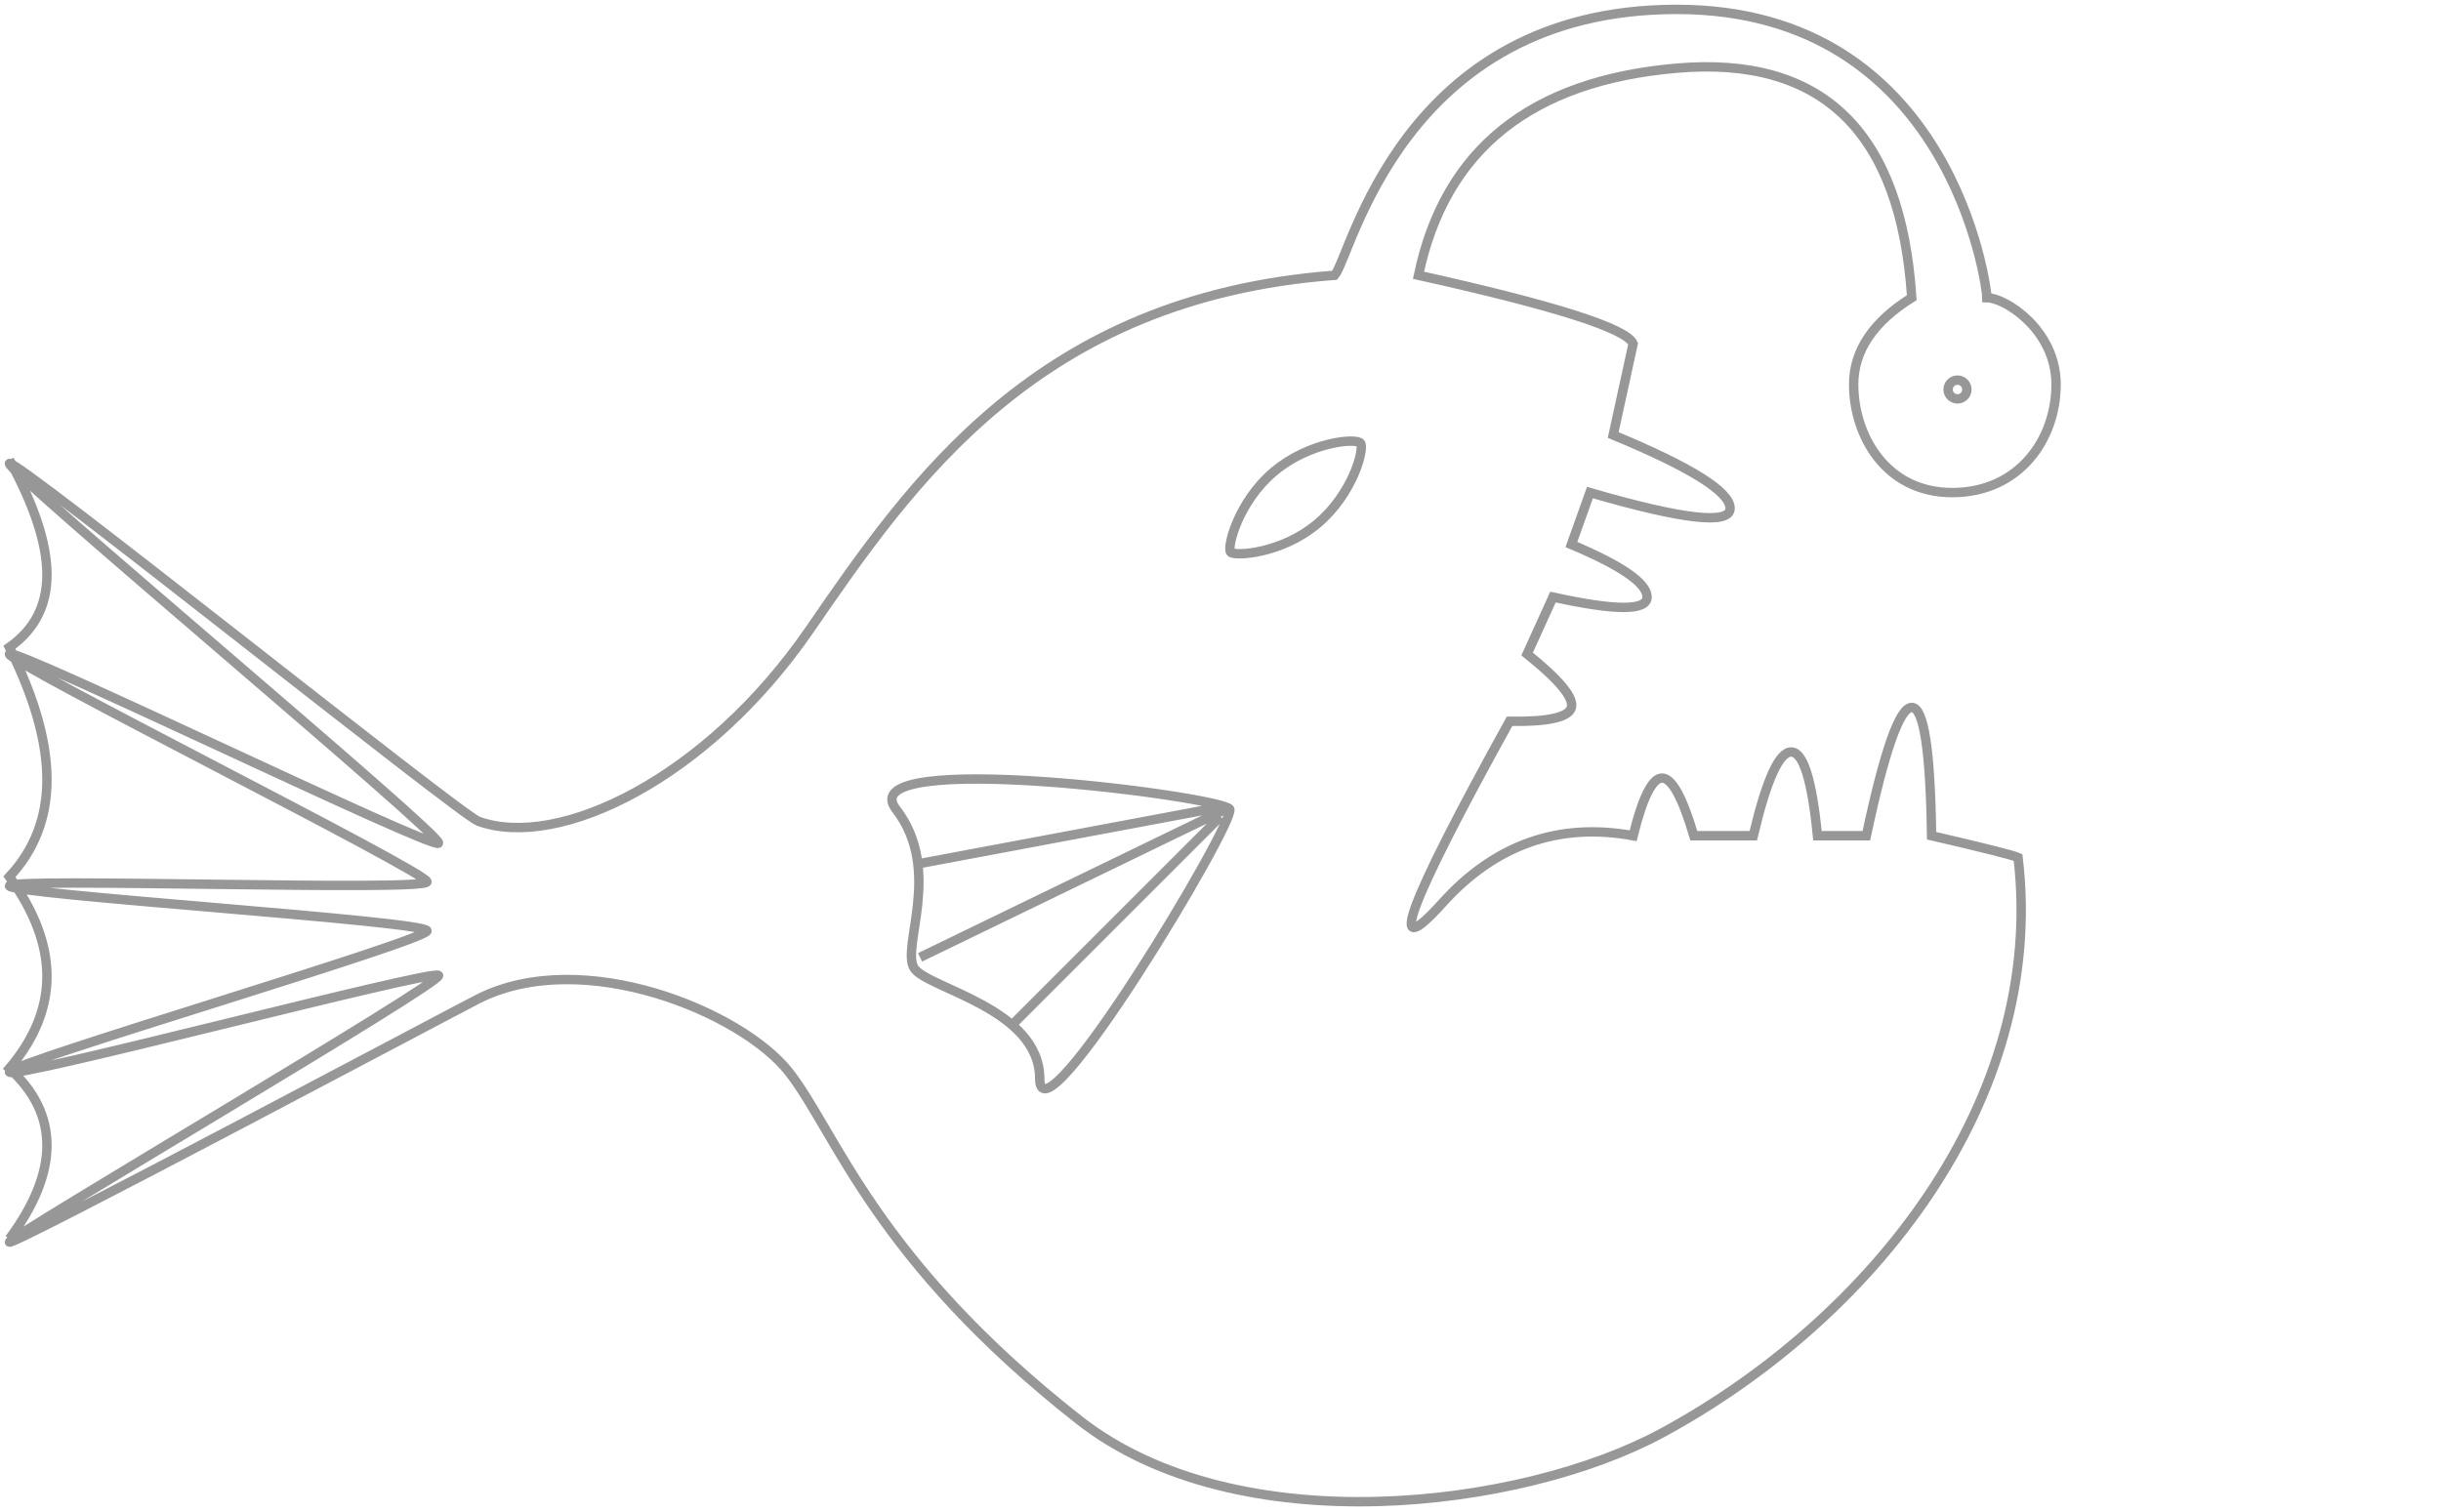
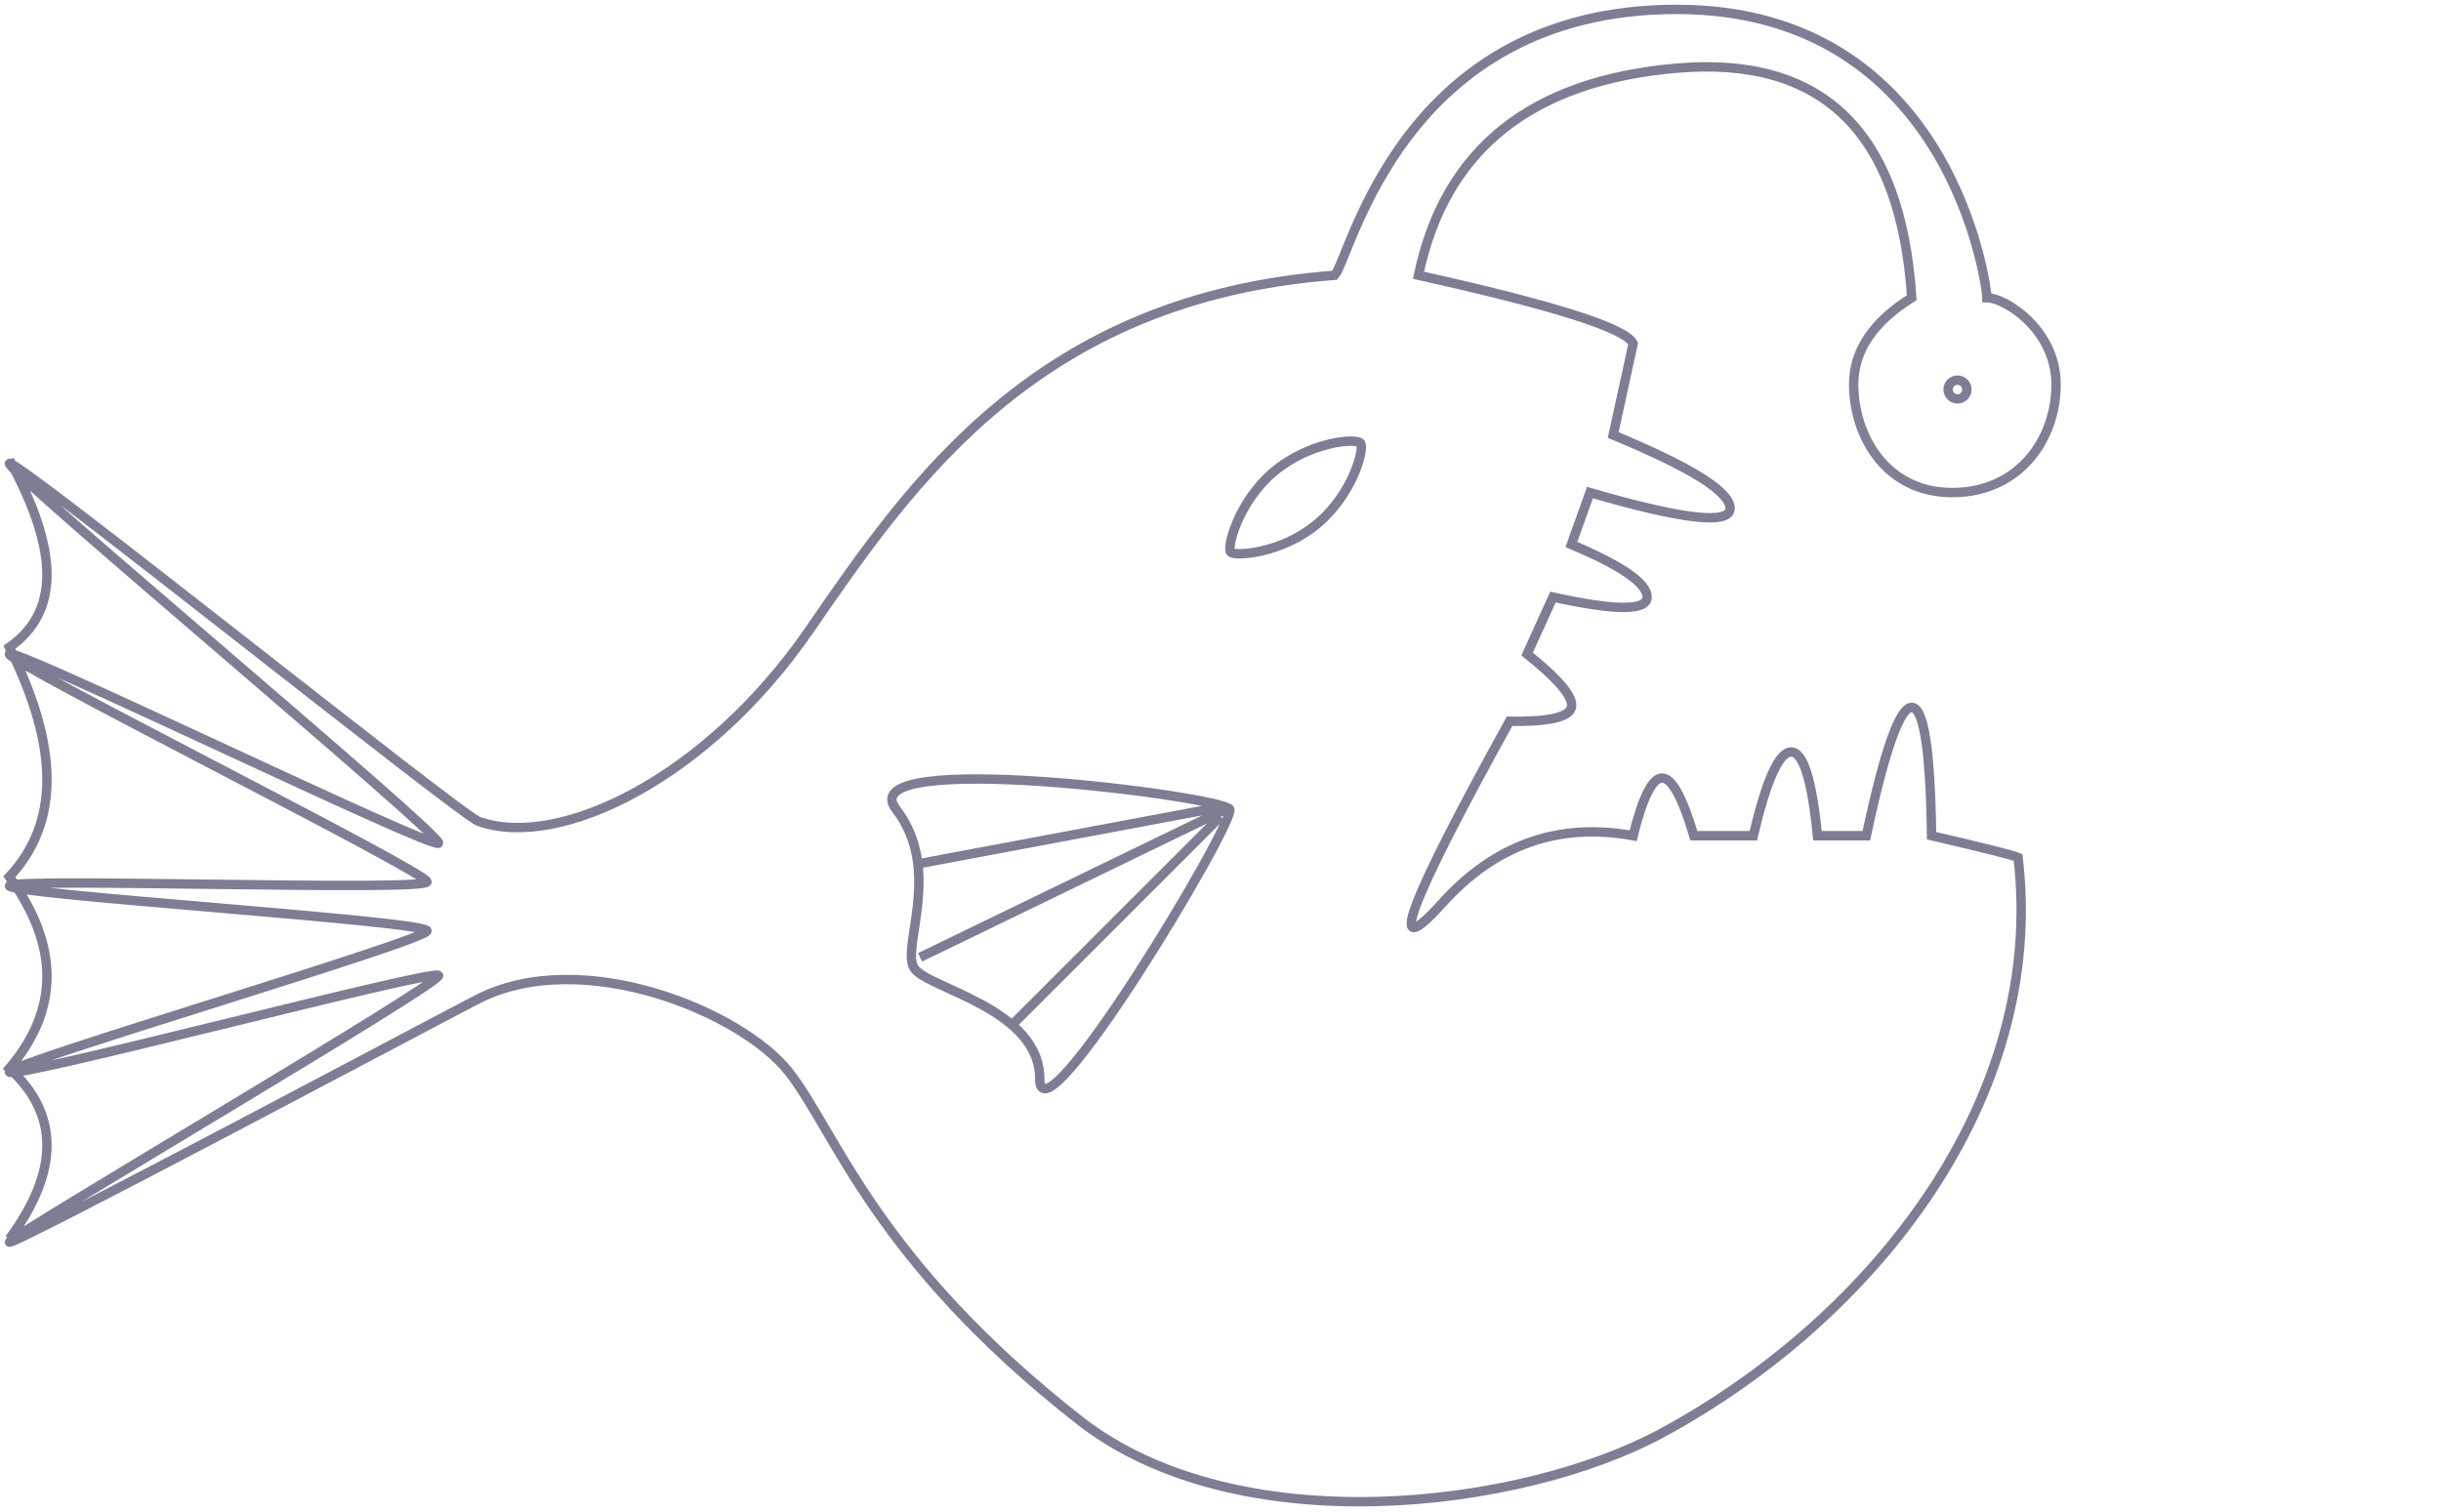
<svg xmlns="http://www.w3.org/2000/svg" width="260px" height="161px">
  <filter id="white-glow" x="-5000%" y="-5000%" width="10000%" height="10000%">
    <feFlood result="flood" flood-color="#ffffff" flood-opacity="1" />
    <feComposite in="flood" result="mask" in2="SourceGraphic" operator="in" />
    <feMorphology in="mask" result="dilated" operator="dilate" radius="12" />
    <feGaussianBlur in="dilated" result="blurred" stdDeviation="15" />
    <feMerge>
      <feMergeNode in="blurred" />
      <feMergeNode in="SourceGraphic" />
    </feMerge>
  </filter>
  <g fill="none" fill-rule="evenodd">
-     <g transform="translate(1, 1)" stroke="#979797">
+     <g transform="translate(1, 1)" stroke="#7d7e93">
      <path d="M4.05,90.358 C4.605,90.11 7.675,89.337 13.26,88.041 C13.386,78.929 14.09,74.373 15.373,74.373 C16.656,74.373 18.268,78.929 20.209,88.041 L25.416,88.041 C25.999,82.094 26.933,79.12 28.217,79.12 C29.501,79.12 30.846,82.094 32.252,88.041 L38.584,88.041 C39.797,83.946 40.923,81.898 41.964,81.898 C43.005,81.898 44.033,83.946 45.048,88.041 C52.981,86.595 59.754,88.985 65.366,95.211 C71.499,102.015 69.114,95.561 58.212,75.851 C54.094,75.917 51.899,75.425 51.624,74.373 C51.35,73.322 52.922,71.424 56.34,68.681 L53.589,62.614 C46.905,64.083 43.564,64.083 43.564,62.614 C43.564,61.145 46.25,59.279 51.624,57.015 L49.648,51.482 C39.697,54.369 34.721,54.928 34.721,53.159 C34.721,51.389 38.872,48.786 47.173,45.348 C45.756,38.857 45.048,35.611 45.048,35.611 C45.774,33.979 53.395,31.552 67.911,28.328 C65.118,14.959 55.951,7.604 40.41,6.263 C24.868,4.921 16.523,13.073 15.373,30.718 C19.497,33.296 21.559,36.379 21.559,39.966 C21.559,45.348 18.18,51.482 11.061,51.482 C3.941,51.482 0,45.802 0,39.966 C0,34.131 5.446,30.718 7.361,30.718 C7.361,29.685 11.083,0 40.41,0 C69.736,0 75.092,26.409 76.842,28.328 C108.509,30.718 121.925,50.35 132.787,66.124 C143.648,81.898 159.445,89.599 168.043,86.502 C170.04,85.783 217.545,47.655 217.997,48.383 C218.449,49.112 171.785,88.039 172.287,88.836 C172.789,89.633 217.555,67.873 217.997,68.681 C218.439,69.489 173.515,91.884 173.515,92.949 C173.515,94.014 217.997,92.47 217.997,93.386 C217.997,94.303 173.515,97.125 173.515,98.174 C173.515,99.223 217.997,112.267 217.997,113.218 C217.997,114.168 172.789,102.194 172.287,102.929 C171.785,103.664 217.997,130.726 217.997,131.339 C217.997,131.953 170.607,106.707 168.043,105.416 C156.885,99.797 139.983,106.825 134.974,113.21 C129.965,119.595 125.819,133.224 104.054,150.302 C87.206,163.522 56.888,159.753 41.964,151.672 C19.621,139.573 0.966,116.154 4.05,90.358 Z M218,48 C215.333,52.862 214,56.938 214,60.227 C214,63.516 215.333,66.095 218,67.965 C215.333,73.316 214,78.015 214,82.062 C214,86.108 215.333,89.558 218,92.413 C215.333,96.089 214,99.625 214,103.023 C214,106.42 215.333,109.69 218,112.832 C215.333,115.268 214,118.002 214,121.033 C214,124.065 215.333,127.387 218,131 M88.016,85.216 C87.339,86.547 108.253,121.431 108.253,113.95 C108.253,106.469 120.093,104.342 121.603,102.195 C123.112,100.048 118.523,91.736 123.56,85.216 C128.598,78.697 88.694,83.886 88.016,85.216 Z M88,85 L121,101 L88,85 Z M89,85 L121,91 L89,85 Z M89,86 L111,108 L89,86 Z M78.679,54.798 C82.496,58.008 87.45,58.273 87.909,57.839 C88.367,57.405 87.135,52.467 83.318,49.257 C79.502,46.048 74.538,45.648 74.089,46.216 C73.639,46.785 74.863,51.589 78.679,54.798 Z" transform="translate(109, 79.5) scale(-1, 1) translate(-109, -79.5) " />
      <circle id="light" cx="207.5" cy="40.5" r="1" stroke-width="1" filter="url(#white-glow)" />
    </g>
  </g>
</svg>
